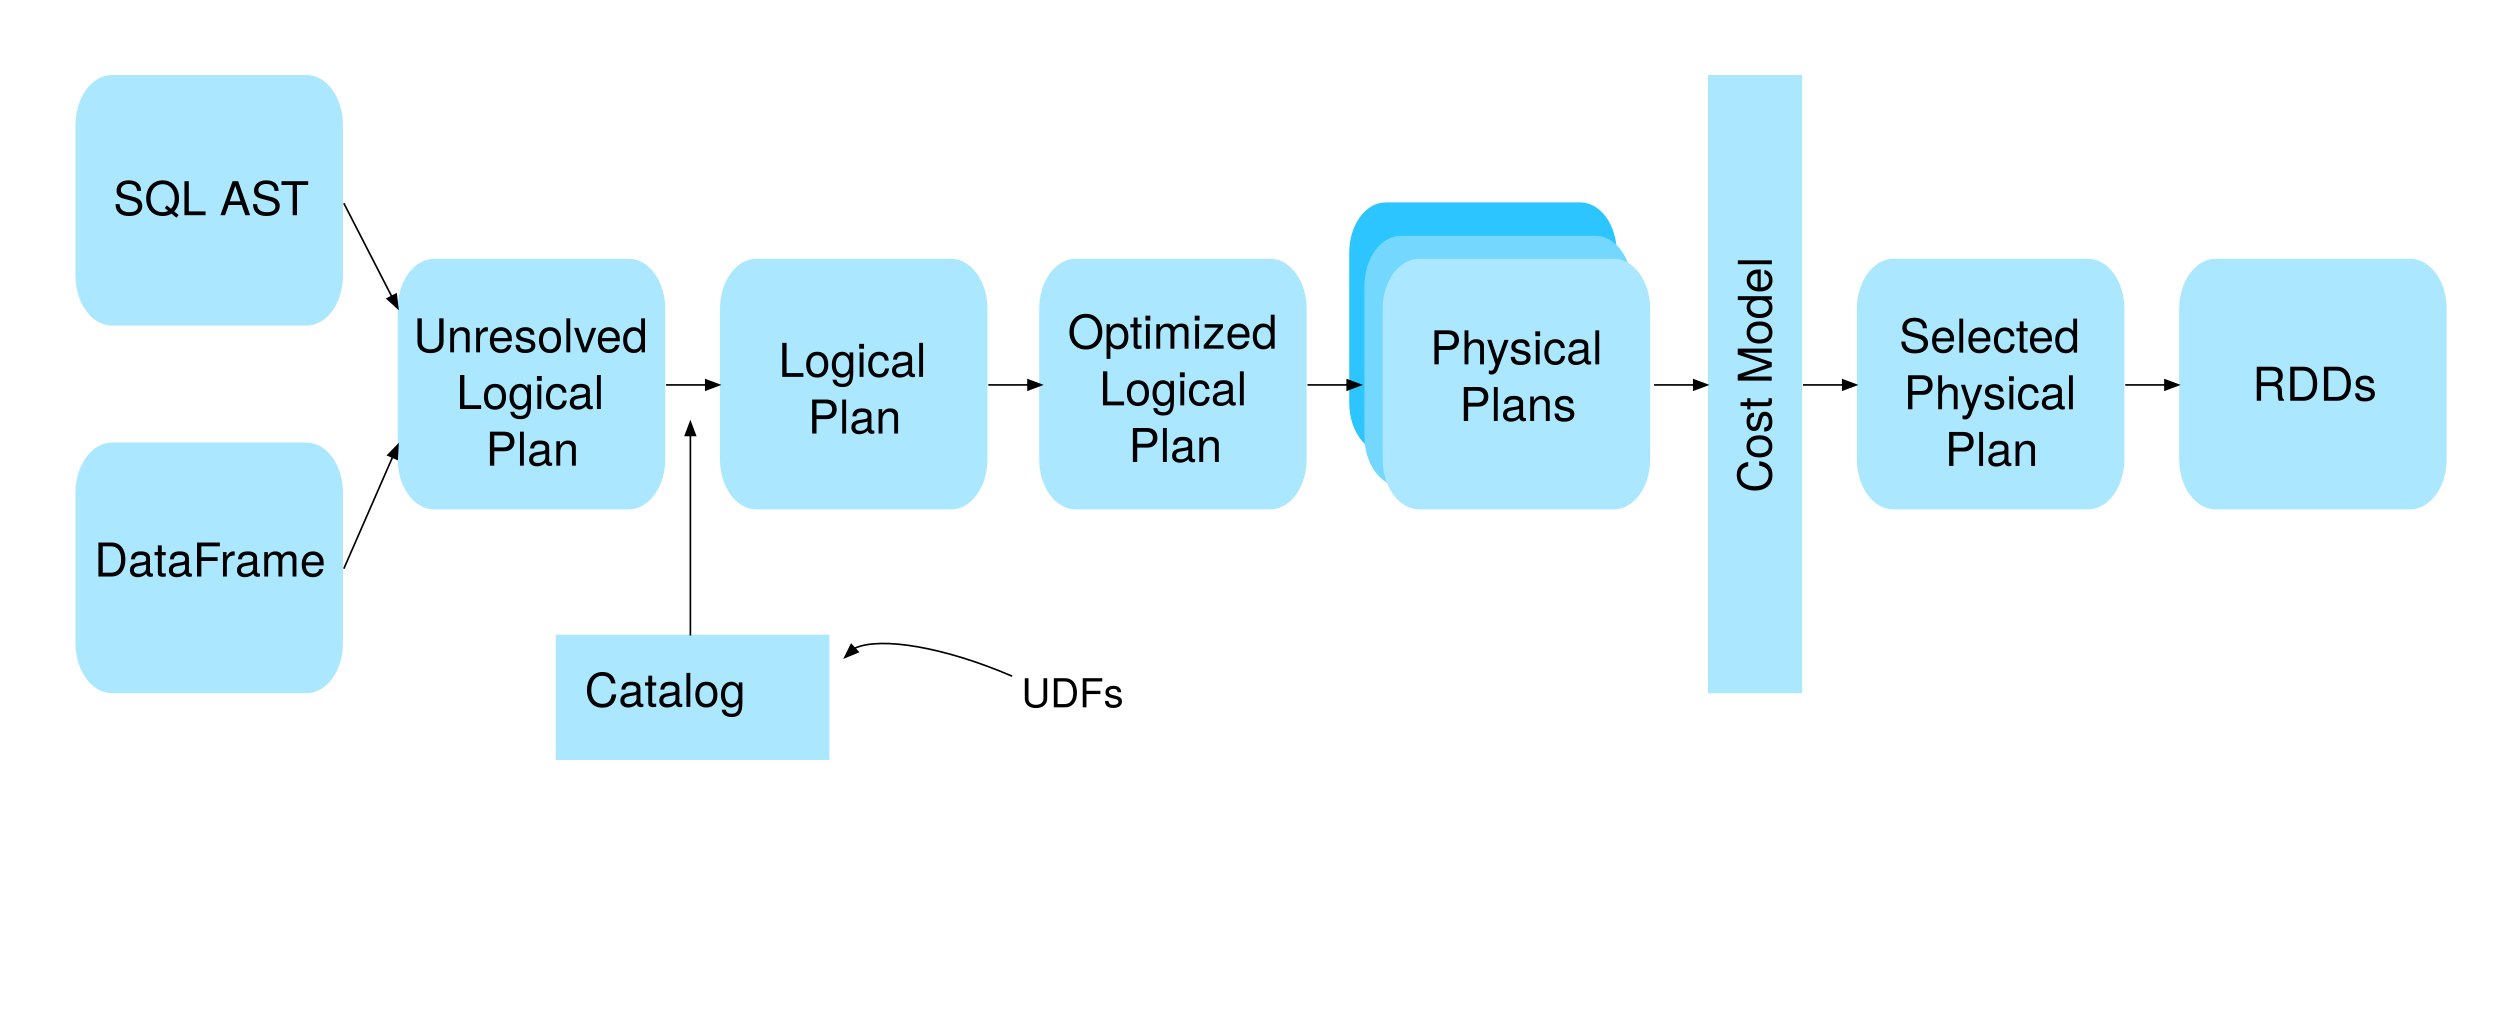
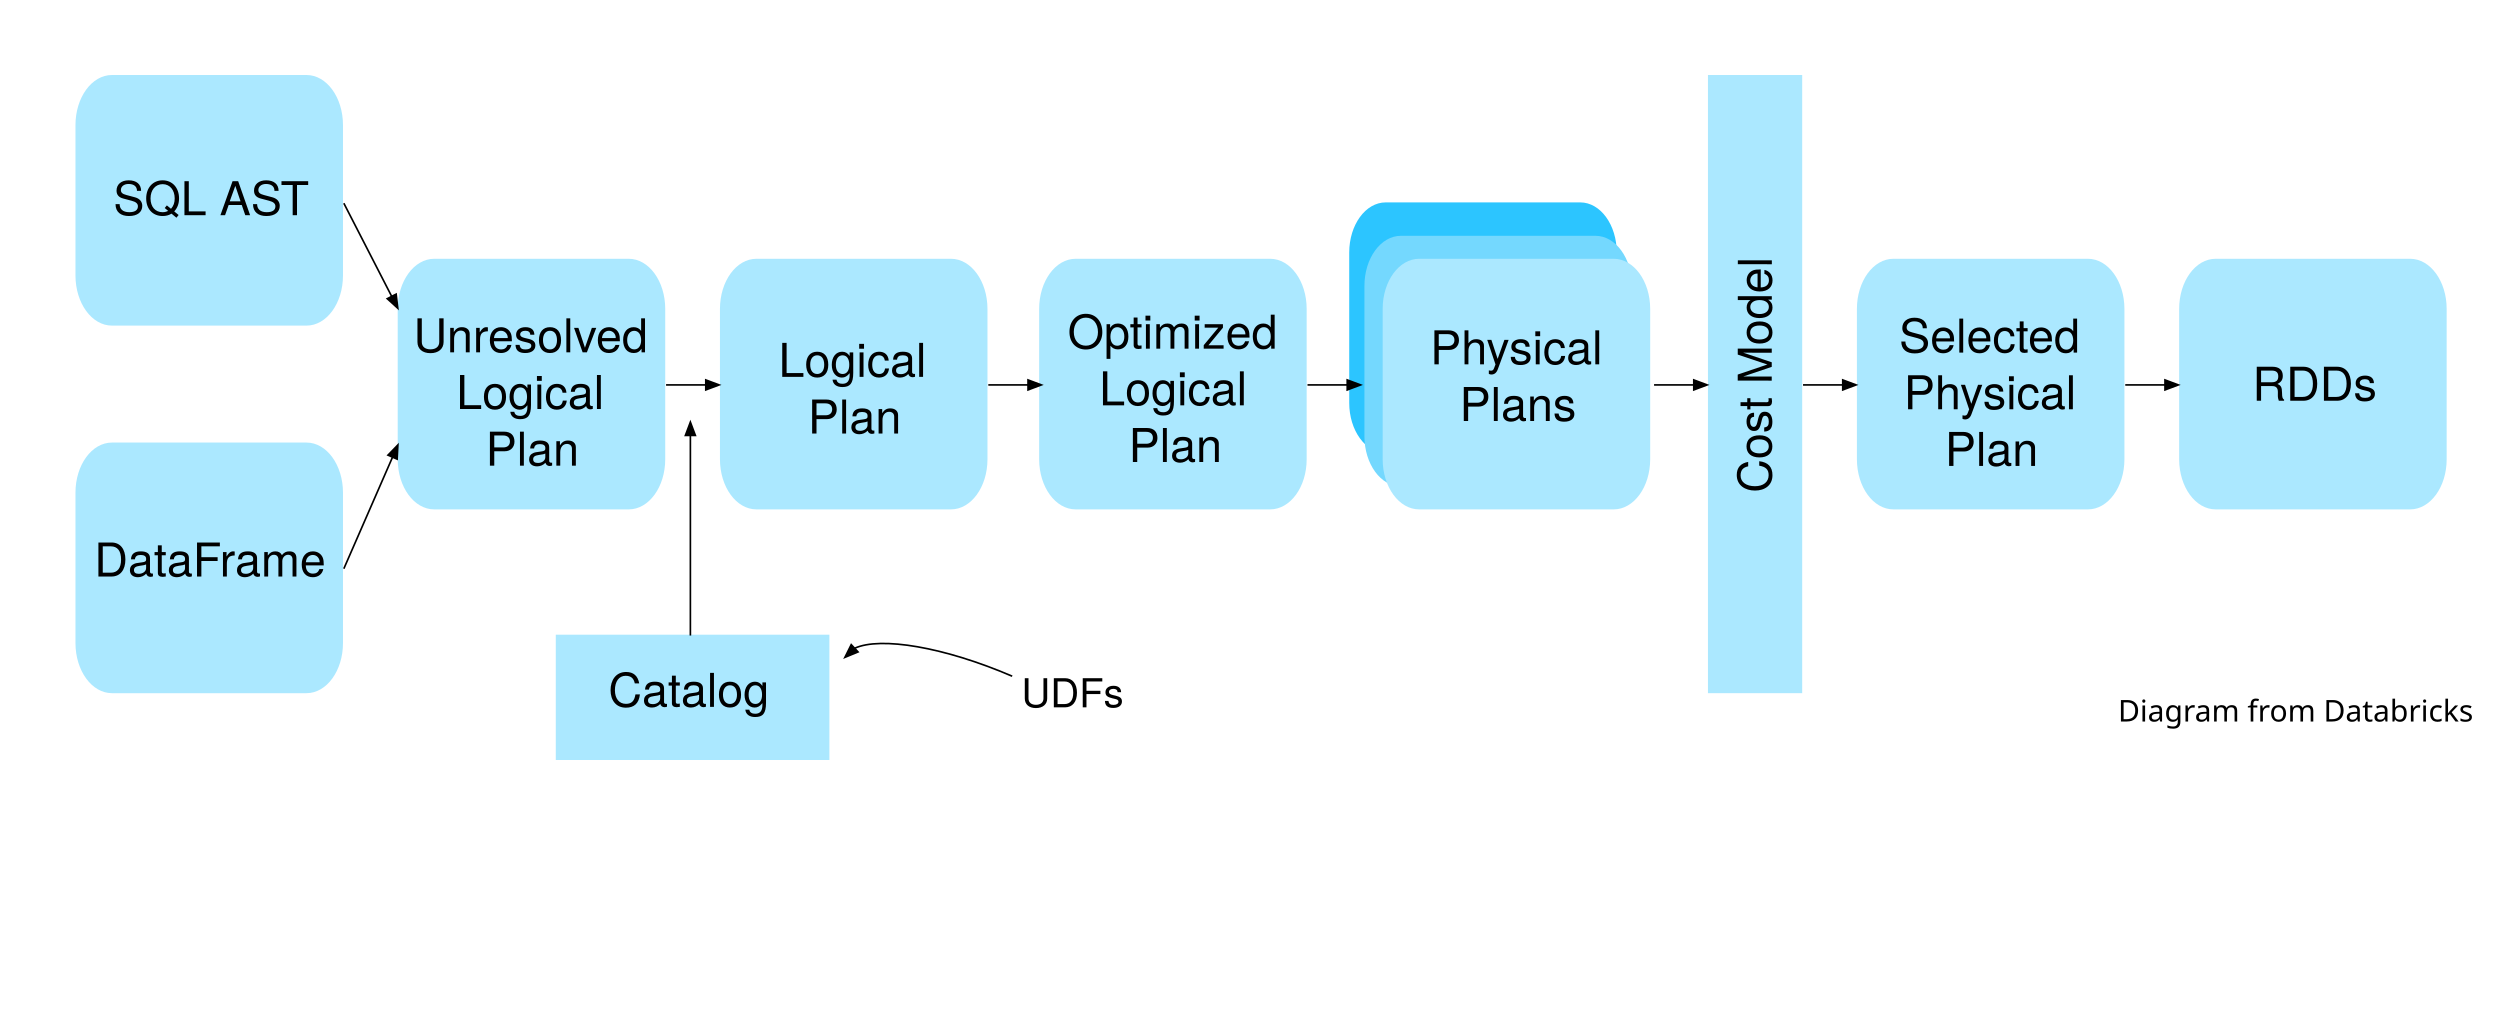
<svg xmlns="http://www.w3.org/2000/svg" version="1.1" x="0" y="0" width="1500" height="612" viewBox="0, 0, 1500, 612">
  <g id="Diagram">
    <path d="M67.171,45 L183.906,45 C195.995,45 205.794,58.464 205.794,75.073 L205.794,165.293 C205.794,181.902 195.995,195.366 183.906,195.366 L67.171,195.366 C55.082,195.366 45.283,181.902 45.283,165.293 L45.283,75.073 C45.283,58.464 55.082,45 67.171,45 z" fill="#ABE8FF" />
    <path d="M67.171,265.537 L183.906,265.537 C195.995,265.537 205.794,279.001 205.794,295.61 L205.794,385.829 C205.794,402.438 195.995,415.902 183.906,415.902 L67.171,415.902 C55.082,415.902 45.283,402.438 45.283,385.829 L45.283,295.61 C45.283,279.001 55.082,265.537 67.171,265.537 z" fill="#ABE8FF" />
    <path d="M260.514,155.268 L377.25,155.268 C389.338,155.268 399.138,168.733 399.138,185.341 L399.138,275.561 C399.138,292.17 389.338,305.634 377.25,305.634 L260.514,305.634 C248.426,305.634 238.626,292.17 238.626,275.561 L238.626,185.341 C238.626,168.733 248.426,155.268 260.514,155.268 z" fill="#ABE8FF" />
    <path d="M453.858,155.268 L570.594,155.268 C582.682,155.268 592.482,168.733 592.482,185.341 L592.482,275.561 C592.482,292.17 582.682,305.634 570.594,305.634 L453.858,305.634 C441.77,305.634 431.97,292.17 431.97,275.561 L431.97,185.341 C431.97,168.733 441.77,155.268 453.858,155.268 z" fill="#ABE8FF" />
    <path d="M645.378,155.268 L762.113,155.268 C774.202,155.268 784.001,168.733 784.001,185.341 L784.001,275.561 C784.001,292.17 774.202,305.634 762.113,305.634 L645.378,305.634 C633.289,305.634 623.49,292.17 623.49,275.561 L623.49,185.341 C623.49,168.733 633.289,155.268 645.378,155.268 z" fill="#ABE8FF" />
    <path d="M1136.033,155.268 L1252.768,155.268 C1264.857,155.268 1274.656,168.733 1274.656,185.341 L1274.656,275.561 C1274.656,292.17 1264.857,305.634 1252.768,305.634 L1136.033,305.634 C1123.944,305.634 1114.145,292.17 1114.145,275.561 L1114.145,185.341 C1114.145,168.733 1123.944,155.268 1136.033,155.268 z" fill="#ABE8FF" />
    <g>
      <path d="M831.425,121.436 L948.161,121.436 C960.249,121.436 970.049,134.9 970.049,151.509 L970.049,241.729 C970.049,258.338 960.249,271.802 948.161,271.802 L831.425,271.802 C819.337,271.802 809.537,258.338 809.537,241.729 L809.537,151.509 C809.537,134.9 819.337,121.436 831.425,121.436 z" fill="#2CC5FF" />
      <path d="M840.545,141.485 L957.281,141.485 C969.369,141.485 979.169,154.949 979.169,171.558 L979.169,261.777 C979.169,278.386 969.369,291.851 957.281,291.851 L840.545,291.851 C828.457,291.851 818.657,278.386 818.657,261.777 L818.657,171.558 C818.657,154.949 828.457,141.485 840.545,141.485 z" fill="#74D8FE" />
      <path d="M851.489,155.268 L968.225,155.268 C980.313,155.268 990.113,168.733 990.113,185.341 L990.113,275.561 C990.113,292.17 980.313,305.634 968.225,305.634 L851.489,305.634 C839.401,305.634 829.601,292.17 829.601,275.561 L829.601,185.341 C829.601,168.733 839.401,155.268 851.489,155.268 z" fill="#ABE8FF" />
    </g>
    <path d="M1329.376,155.268 L1446.112,155.268 C1458.201,155.268 1468,168.733 1468,185.341 L1468,275.561 C1468,292.17 1458.201,305.634 1446.112,305.634 L1329.376,305.634 C1317.288,305.634 1307.488,292.17 1307.488,275.561 L1307.488,185.341 C1307.488,168.733 1317.288,155.268 1329.376,155.268 z" fill="#ABE8FF" />
    <path d="M1024.769,45 L1081.313,45 L1081.313,415.902 L1024.769,415.902 L1024.769,45 z" fill="#ABE8FF" />
    <path d="M333.474,380.817 L497.634,380.817 L497.634,456 L333.474,456 L333.474,380.817 z" fill="#ABE8FF" />
    <text transform="matrix(1, 0, 0, 1, 125.538, 120.183)">
      <tspan x="-57.568" y="8.933" font-family="HelveticaNeue" font-size="28" fill="#000000">SQL AST</tspan>
    </text>
    <text transform="matrix(1, 0, 0, 1, 125.538, 336.22)">
      <tspan x="-68.978" y="9.692" font-family="HelveticaNeue" font-size="28" fill="#000000">DataFrame</tspan>
    </text>
    <text transform="matrix(1, 0, 0, 1, 318.882, 237.951)">
      <tspan x="-70.784" y="-26.55" font-family="HelveticaNeue" font-size="28" fill="#000000">Unresolved</tspan>
      <tspan x="-45.108" y="7.45" font-family="HelveticaNeue" font-size="28" fill="#000000">Logical</tspan>
      <tspan x="-27.482" y="41.45" font-family="HelveticaNeue" font-size="28" fill="#000000">Plan</tspan>
    </text>
-     <text transform="matrix(1, 0, 0, 1, 399.554, 418.409)">
+     <text transform="matrix(1, 0, 0, 1, 413.73, 418.409)">
      <tspan x="-48.734" y="5.698" font-family="HelveticaNeue" font-size="28" fill="#000000">Catalog</tspan>
    </text>
    <text transform="matrix(1, 0, 0, 1, 512.226, 242.451)">
      <tspan x="-45.108" y="-16.326" font-family="HelveticaNeue" font-size="28" fill="#000000">Logical</tspan>
      <tspan x="-27.482" y="17.674" font-family="HelveticaNeue" font-size="28" fill="#000000">Plan</tspan>
    </text>
    <text transform="matrix(1, 0, 0, 1, 704.657, 238.951)">
      <tspan x="-64.05" y="-29.742" font-family="HelveticaNeue" font-size="28" fill="#000000">Optimized</tspan>
      <tspan x="-45.108" y="4.258" font-family="HelveticaNeue" font-size="28" fill="#000000">Logical</tspan>
      <tspan x="-27.482" y="38.258" font-family="HelveticaNeue" font-size="28" fill="#000000">Plan</tspan>
    </text>
    <text transform="matrix(1, 0, 0, 1, 910.208, 230.451)">
      <tspan x="-52.108" y="-11.851" font-family="HelveticaNeue" font-size="28" fill="#000000">Physical</tspan>
      <tspan x="-34.482" y="22.149" font-family="HelveticaNeue" font-size="28" fill="#000000">Plans</tspan>
    </text>
    <text transform="matrix(1, 0, 0, 1, 1194.401, 240.123)">
      <tspan x="-54.964" y="-28.571" font-family="HelveticaNeue" font-size="28" fill="#000000">Selected</tspan>
      <tspan x="-52.108" y="5.429" font-family="HelveticaNeue" font-size="28" fill="#000000">Physical</tspan>
      <tspan x="-27.482" y="39.429" font-family="HelveticaNeue" font-size="28" fill="#000000">Plan</tspan>
    </text>
    <g>
      <path d="M206.294,121.936 L235.013,177.836" fill-opacity="0" stroke="#000000" stroke-width="1" />
      <path d="M232.345,179.207 L238.669,184.952 L237.682,176.465 z" fill="#000000" fill-opacity="1" stroke="#000000" stroke-width="1" stroke-opacity="1" />
    </g>
    <g>
      <path d="M206.294,341.22 L235.524,274.284" fill-opacity="0" stroke="#000000" stroke-width="1" />
      <path d="M238.274,275.485 L238.726,266.953 L232.775,273.084 z" fill="#000000" fill-opacity="1" stroke="#000000" stroke-width="1" stroke-opacity="1" />
    </g>
    <g>
      <path d="M399.638,230.951 L423.47,230.951" fill-opacity="0" stroke="#000000" stroke-width="1" />
      <path d="M423.47,233.951 L431.47,230.951 L423.47,227.951 z" fill="#000000" fill-opacity="1" stroke="#000000" stroke-width="1" stroke-opacity="1" />
    </g>
    <g>
      <path d="M592.982,230.951 L616.814,230.951" fill-opacity="0" stroke="#000000" stroke-width="1" />
      <path d="M616.814,233.951 L624.814,230.951 L616.814,227.951 z" fill="#000000" fill-opacity="1" stroke="#000000" stroke-width="1" stroke-opacity="1" />
    </g>
    <g>
      <path d="M784.501,230.951 L808.333,230.951" fill-opacity="0" stroke="#000000" stroke-width="1" />
      <path d="M808.333,233.951 L816.333,230.951 L808.333,227.951 z" fill="#000000" fill-opacity="1" stroke="#000000" stroke-width="1" stroke-opacity="1" />
    </g>
    <g>
      <path d="M992.437,230.951 L1016.269,230.951" fill-opacity="0" stroke="#000000" stroke-width="1" />
      <path d="M1016.269,233.951 L1024.269,230.951 L1016.269,227.951 z" fill="#000000" fill-opacity="1" stroke="#000000" stroke-width="1" stroke-opacity="1" />
    </g>
    <g>
      <path d="M1081.813,230.951 L1105.645,230.951" fill-opacity="0" stroke="#000000" stroke-width="1" />
      <path d="M1105.645,233.951 L1113.645,230.951 L1105.645,227.951 z" fill="#000000" fill-opacity="1" stroke="#000000" stroke-width="1" stroke-opacity="1" />
    </g>
    <g>
      <path d="M1275.156,230.951 L1298.988,230.951" fill-opacity="0" stroke="#000000" stroke-width="1" />
      <path d="M1298.988,233.951 L1306.988,230.951 L1298.988,227.951 z" fill="#000000" fill-opacity="1" stroke="#000000" stroke-width="1" stroke-opacity="1" />
    </g>
    <g>
      <path d="M414.23,381.317 L414.23,261.253" fill-opacity="0" stroke="#000000" stroke-width="1" />
      <path d="M417.23,261.253 L414.23,253.253 L411.23,261.253 z" fill="#000000" fill-opacity="1" stroke="#000000" stroke-width="1" stroke-opacity="1" />
    </g>
    <text transform="matrix(0.001, -1, 1, 0.001, 1053.041, 223.075)">
      <tspan x="-72.604" y="10" font-family="HelveticaNeue" font-size="28" fill="#000000">Cost Model</tspan>
    </text>
    <text transform="matrix(1, 0, 0, 1, 1387.744, 230.451)">
      <tspan x="-36.302" y="10" font-family="HelveticaNeue" font-size="28" fill="#000000">RDDs</tspan>
    </text>
+     <text transform="matrix(1, 0, 0, 1, 1366.828, 429.902)">
+       <tspan x="-96.021" y="3" font-family="HelveticaNeue-LightItalic" font-size="18" fill="#000000">Diagram from Databricks</tspan>
+     </text>
  </g>
  <g id="UDFs">
    <g>
      <path d="M512.784,388.965 C528.238,381.834 566.388,388.127 607.313,405.722" fill-opacity="0" stroke="#000000" stroke-width="1" />
      <path d="M510.737,386.772 L506.935,394.424 L514.831,391.158 z" fill="#000000" fill-opacity="1" stroke="#000000" stroke-width="1" stroke-opacity="1" />
    </g>
    <text transform="matrix(1, 0, 0, 1, 642.832, 418.409)">
      <tspan x="-30" y="6" font-family="HelveticaNeue" font-size="24" fill="#000000">UDFs</tspan>
    </text>
  </g>
</svg>
